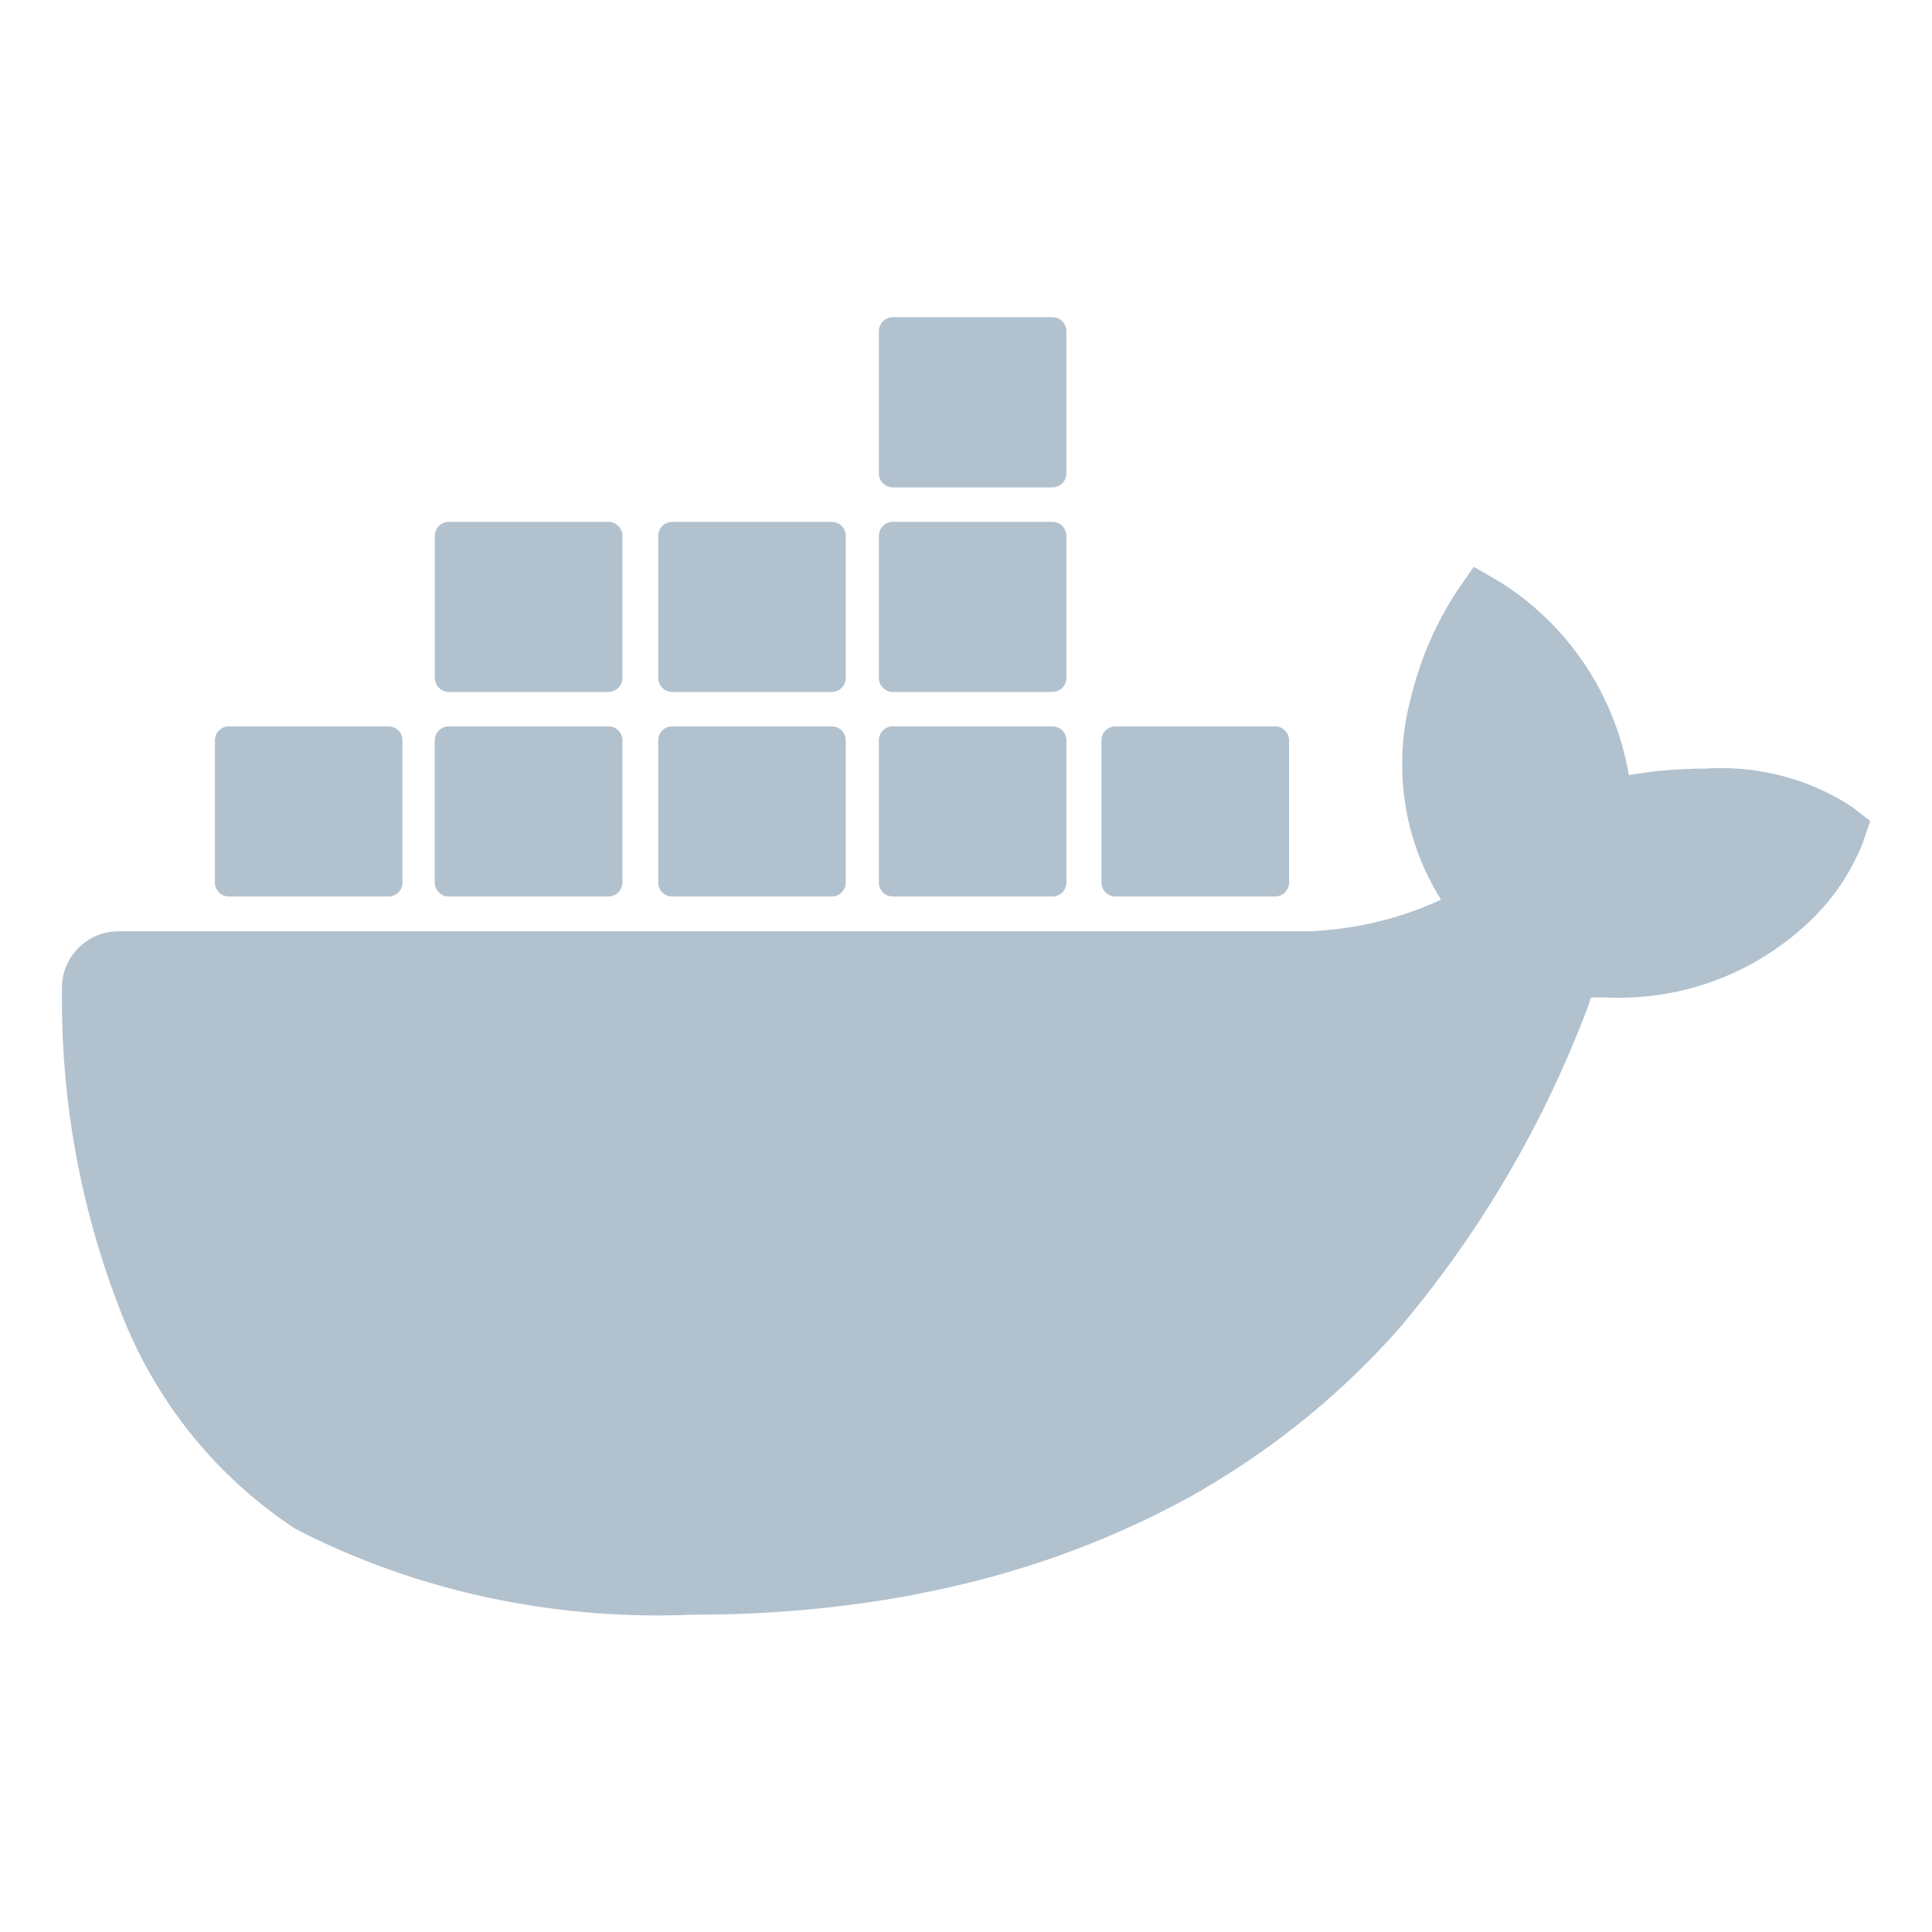
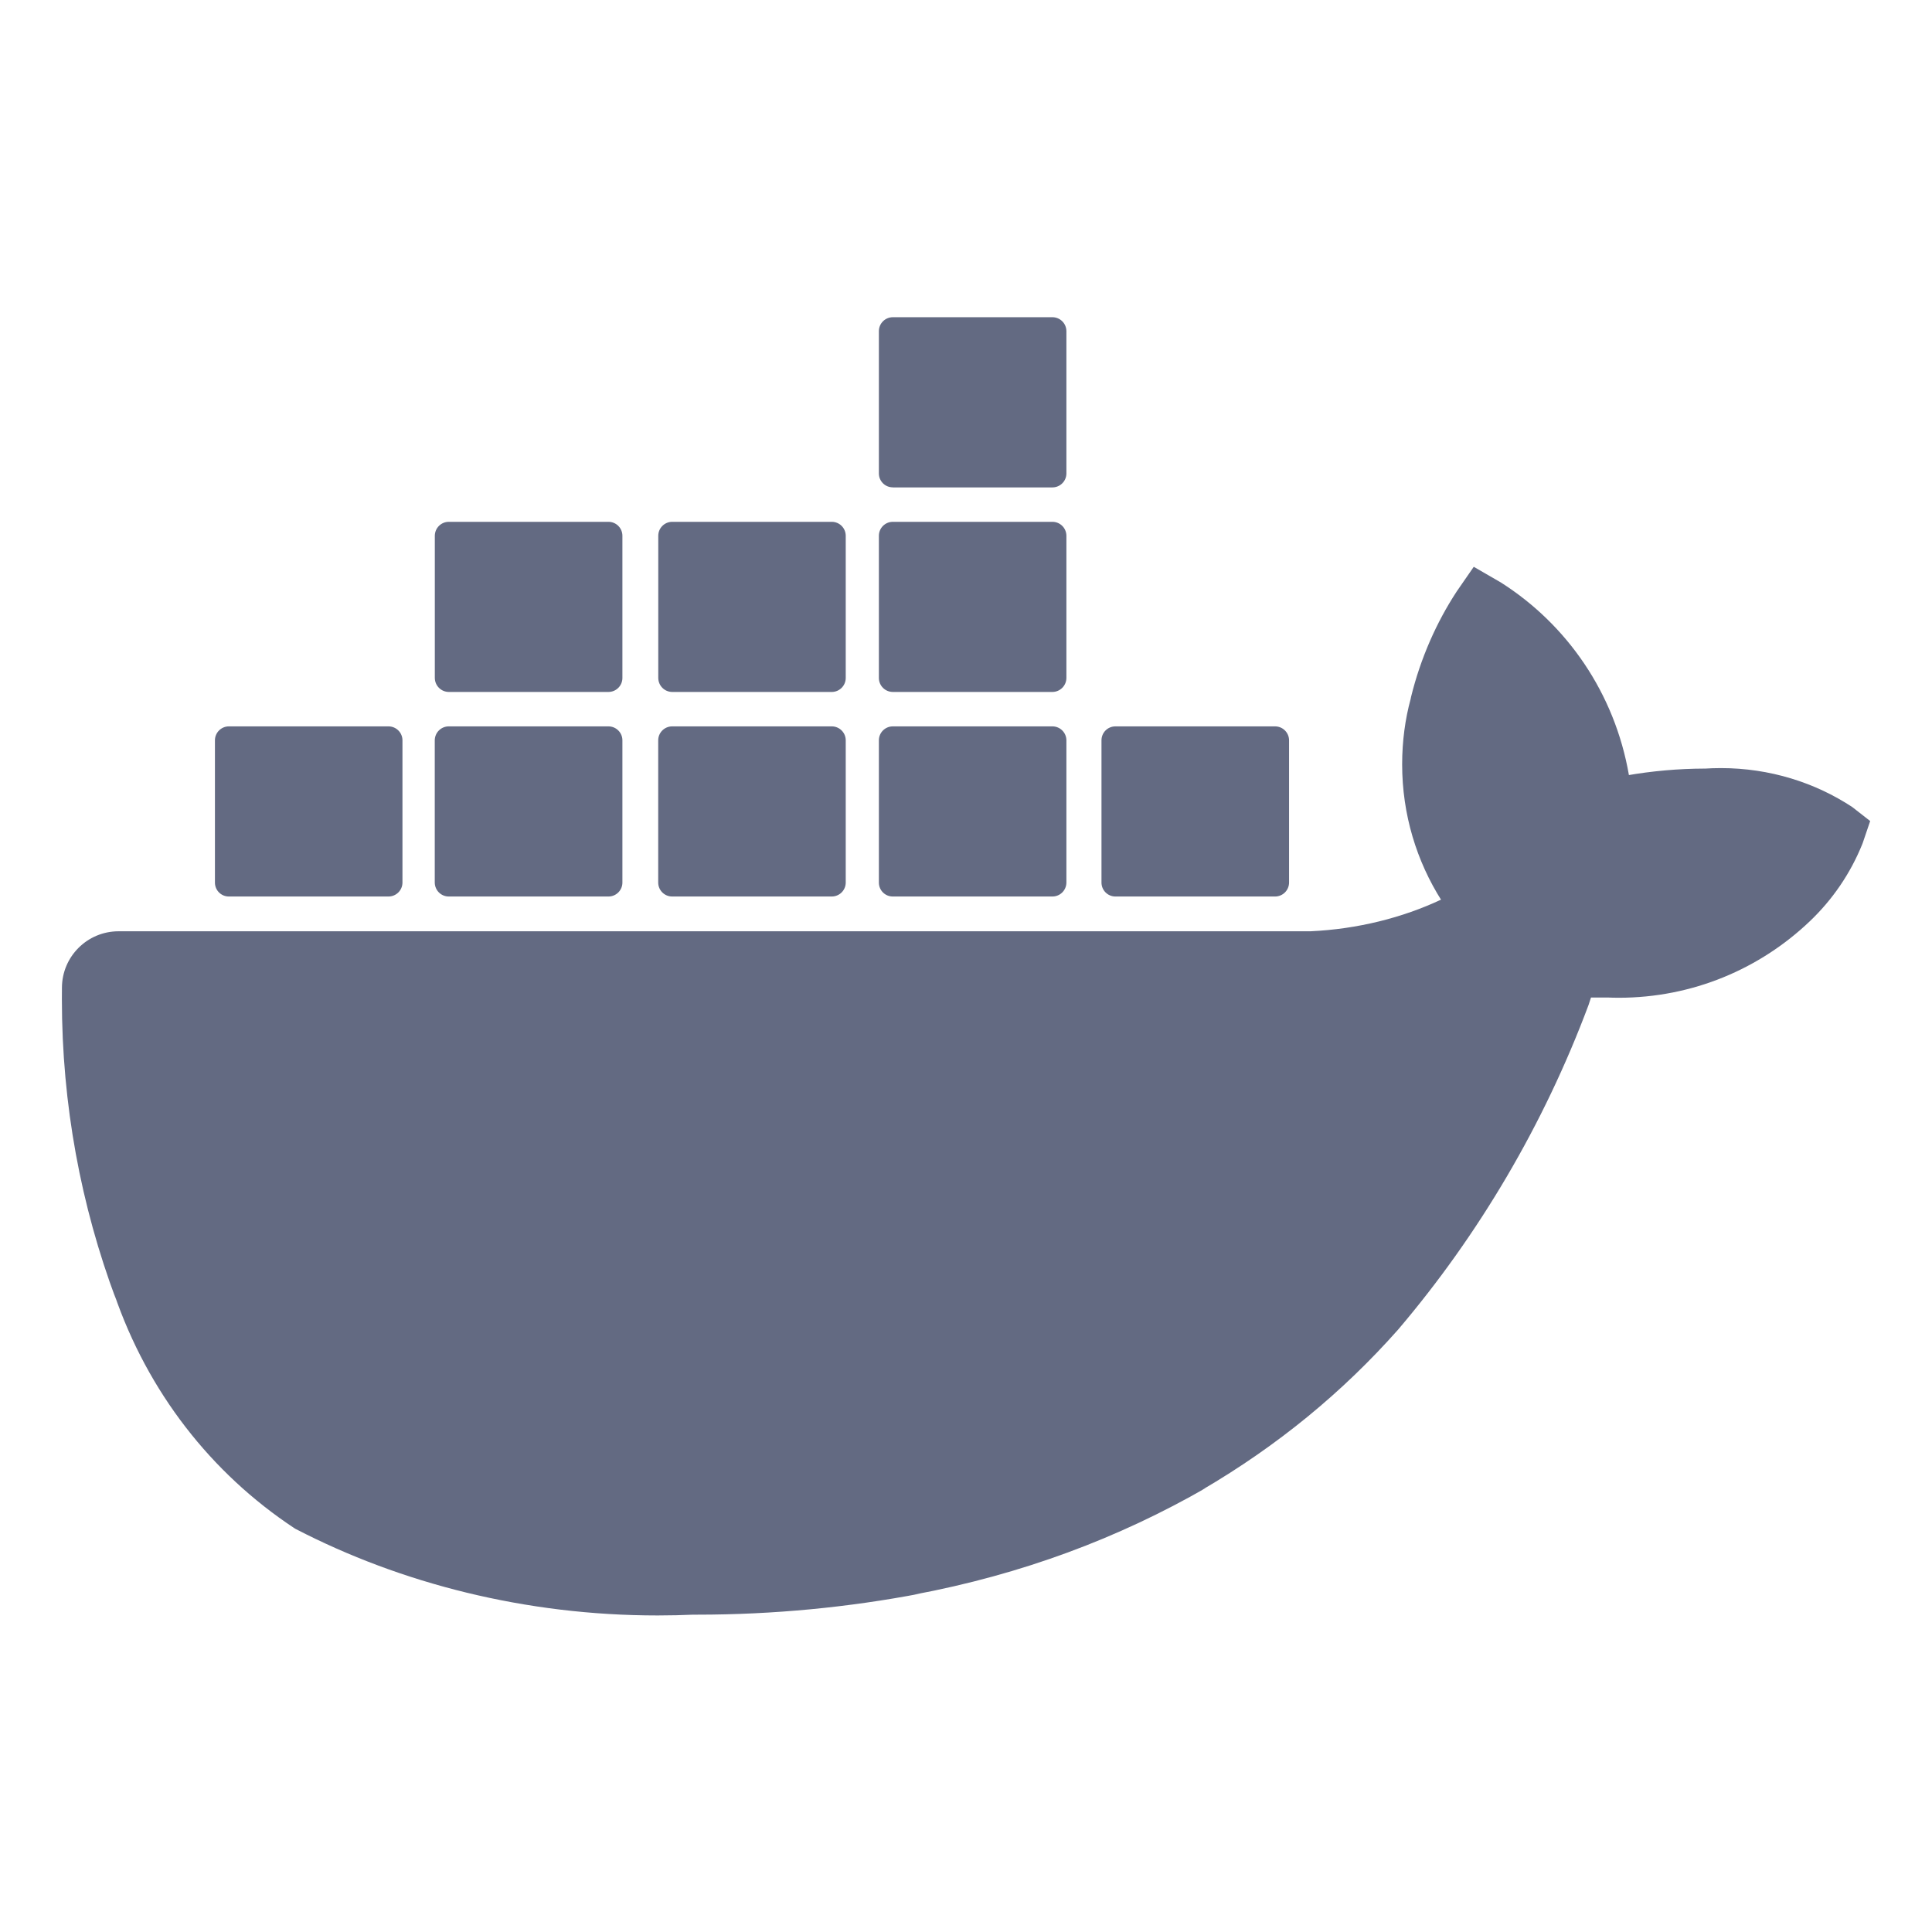
- <svg xmlns="http://www.w3.org/2000/svg" fill="#b2c1ce" width="800px" height="800px" viewBox="0 0 32 32" version="1.1">
+ <svg xmlns="http://www.w3.org/2000/svg" fill="#636a82" width="80px" height="80px" viewBox="0 0 32 32" version="1.1">
  <path d="M30.679 13.367c-0.613-0.404-1.366-0.645-2.175-0.645-0.093 0-0.185 0.003-0.276 0.009l0.012-0.001c-0.446 0.001-0.882 0.041-1.306 0.115l0.046-0.007c-0.235-1.357-1.025-2.495-2.122-3.191l-0.019-0.011-0.429-0.248-0.282 0.408c-0.336 0.512-0.599 1.108-0.756 1.745l-0.008 0.039c-0.089 0.324-0.14 0.696-0.14 1.080 0 0.831 0.24 1.605 0.654 2.258l-0.010-0.017c-0.637 0.299-1.381 0.488-2.164 0.524l-0.013 0h-19.729c-0.516 0.001-0.934 0.418-0.936 0.933v0c-0.001 0.056-0.001 0.123-0.001 0.19 0 1.751 0.317 3.428 0.897 4.977l-0.032-0.098c0.558 1.633 1.612 2.975 2.98 3.881l0.028 0.017c1.744 0.903 3.808 1.432 5.995 1.432 0.207 0 0.412-0.005 0.617-0.014l-0.029 0.001c0.018 0 0.039 0 0.060 0 1.272 0 2.515-0.121 3.72-0.352l-0.123 0.020c1.795-0.336 3.395-0.939 4.845-1.773l-0.074 0.039c1.257-0.735 2.331-1.621 3.245-2.652l0.012-0.014c1.325-1.56 2.403-3.381 3.145-5.365l0.041-0.125h0.276c0.055 0.002 0.119 0.004 0.183 0.004 1.226 0 2.34-0.481 3.163-1.265l-0.002 0.002c0.377-0.358 0.676-0.793 0.873-1.281l0.009-0.024 0.122-0.359zM3.79 14.849h2.646c0.127-0.001 0.23-0.104 0.23-0.231 0 0 0 0 0 0v0-2.355c0-0 0-0.001 0-0.001 0-0.127-0.103-0.23-0.23-0.231h-2.646c-0.127 0.001-0.23 0.104-0.23 0.231v0 2.356c0 0 0 0 0 0.001 0 0.127 0.103 0.23 0.23 0.23 0 0 0 0 0.001 0h-0zM7.434 14.849h2.644c0.127 0 0.231-0.103 0.231-0.231 0 0 0 0 0-0v0-2.355c0-0 0-0.001 0-0.001 0-0.127-0.103-0.23-0.23-0.231h-2.646c-0 0-0 0-0 0-0.128 0-0.232 0.104-0.232 0.232 0 0 0 0 0 0v0 2.355c0.001 0.128 0.104 0.231 0.232 0.231v0zM11.132 14.849h2.646c0.127-0.001 0.23-0.104 0.23-0.231 0 0 0 0 0 0v0-2.355c0-0 0-0.001 0-0.001 0-0.127-0.103-0.23-0.23-0.231h-2.646c-0.127 0.001-0.23 0.104-0.23 0.231v0 2.356c0 0.127 0.103 0.231 0.231 0.231v0zM14.788 14.849h2.643c0 0 0 0 0 0 0.128 0 0.231-0.103 0.232-0.231v-2.355c0-0 0-0 0-0 0-0.128-0.104-0.232-0.232-0.232-0 0-0 0-0 0h-2.643c-0.127 0-0.231 0.103-0.231 0.231v0 2.356c0 0 0 0 0 0.001 0 0.127 0.103 0.23 0.23 0.23 0 0 0 0 0.001 0h-0zM7.434 11.461h2.644c0.128-0.001 0.231-0.104 0.231-0.232 0 0 0 0 0 0v0-2.355c0 0 0 0 0-0 0-0.127-0.103-0.231-0.231-0.231h-2.644c-0.128 0-0.231 0.103-0.232 0.231v2.355c0.001 0.128 0.104 0.231 0.232 0.232h0zM11.132 11.461h2.646c0.127-0.001 0.23-0.105 0.23-0.232v0-2.355c0 0 0 0 0-0 0-0.127-0.103-0.231-0.231-0.231h-2.643c-0.127 0-0.231 0.103-0.231 0.231 0 0 0 0 0 0v0 2.355c0.001 0.128 0.103 0.231 0.231 0.232h0zM14.788 11.461h2.643c0.128-0.001 0.231-0.104 0.232-0.232v-2.355c-0.001-0.128-0.104-0.231-0.232-0.231h-2.643c-0.127 0-0.231 0.103-0.231 0.231 0 0 0 0 0 0v0 2.355c0 0.128 0.103 0.231 0.231 0.232h0zM14.788 8.073h2.643c0 0 0 0 0 0 0.128 0 0.232-0.104 0.232-0.232 0-0 0-0 0-0v0-2.356c-0.001-0.128-0.104-0.231-0.232-0.231 0 0-0 0-0 0h-2.643c-0.127 0-0.231 0.103-0.231 0.231v0 2.356c0 0 0 0 0 0.001 0 0.127 0.103 0.23 0.23 0.23 0 0 0 0 0.001 0h-0zM18.475 14.849h2.644c0 0 0 0 0 0 0.128 0 0.231-0.103 0.232-0.231v-2.355c0-0 0-0 0-0 0-0.128-0.104-0.232-0.232-0.232-0 0-0 0-0 0h-2.644c0 0 0 0-0 0-0.128 0-0.231 0.103-0.231 0.231v2.356c0 0.127 0.103 0.231 0.231 0.231v0z" />
</svg>
